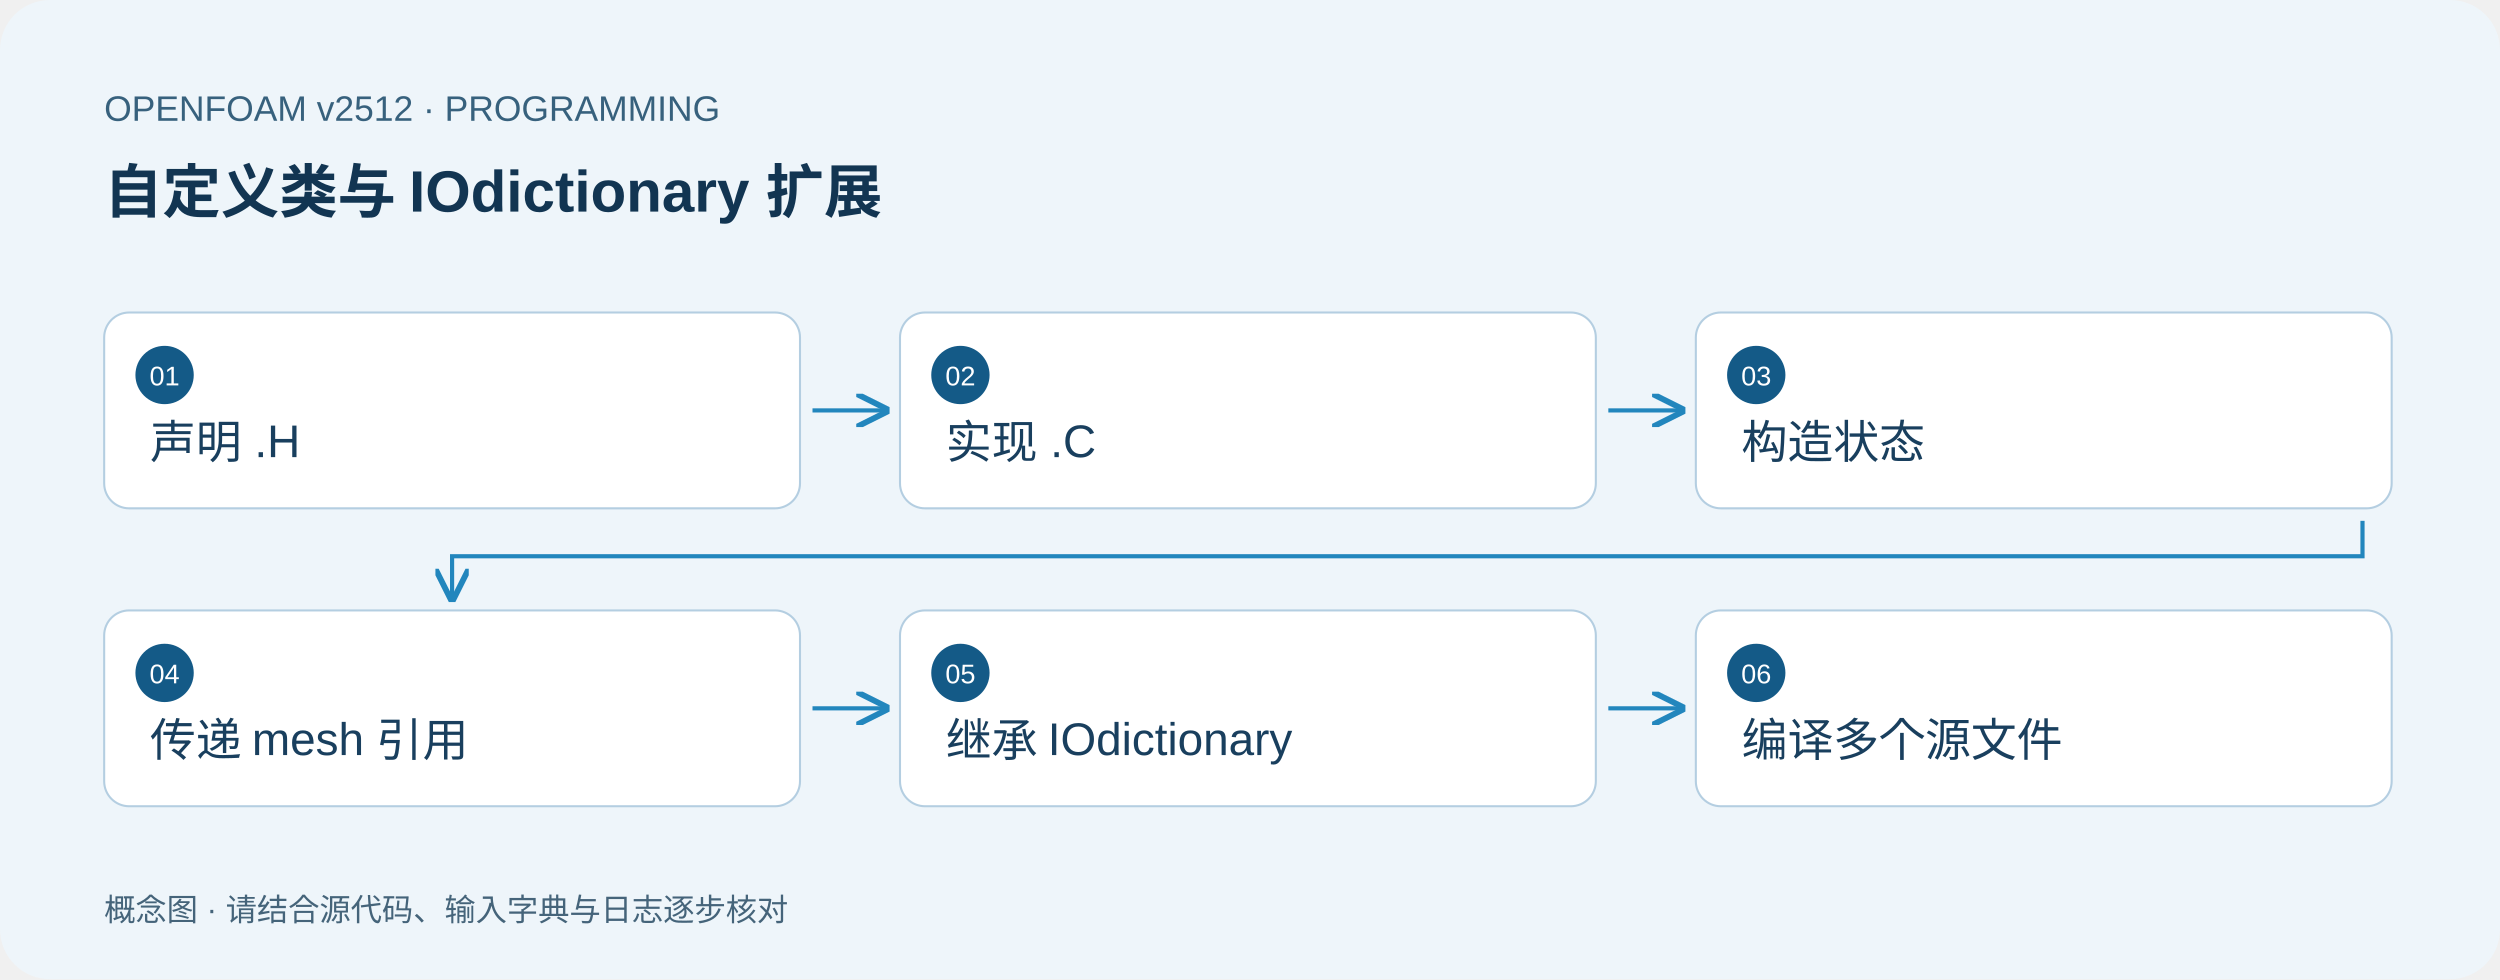
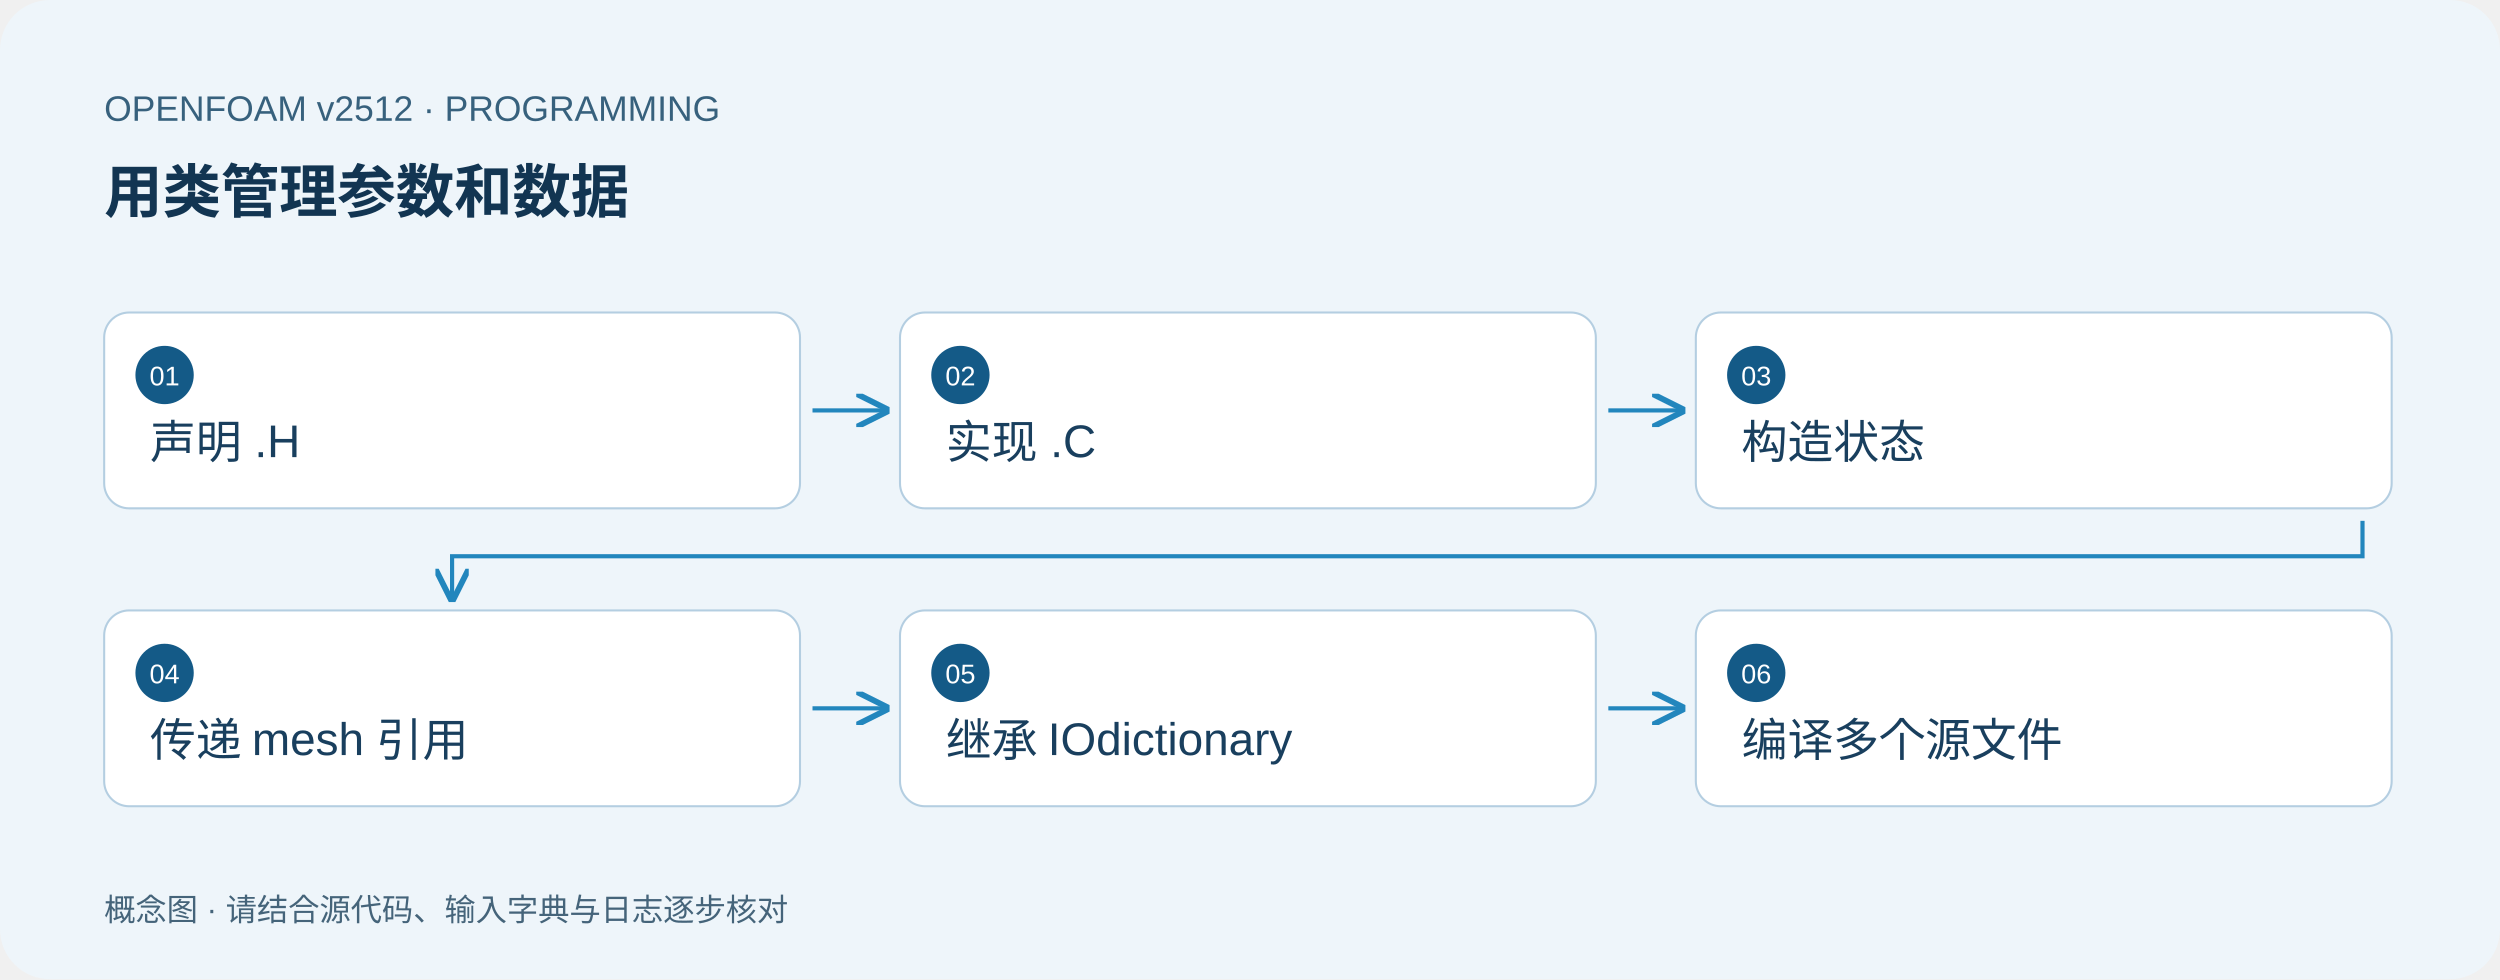
<svg xmlns="http://www.w3.org/2000/svg" width="1200" height="470" viewBox="0 0 1200 470" role="img" aria-labelledby="title desc">
  <defs>
    <marker id="a" markerWidth="8" markerHeight="8" refX="7" refY="4" orient="auto">
      <path d="M0,0 L8,4 L0,8" fill="none" stroke="#2286bd" stroke-width="1.4" />
    </marker>
  </defs>
  <rect width="1200" height="470" rx="24" fill="#eef5fa" />
  <text x="50" y="58" font-family="Arial,sans-serif" font-size="17" fill="#37617d">OPENFOAM v2512 · PROGRAMMING</text>
-   <text x="50" y="102" font-family="Arial,Microsoft YaHei,sans-serif" font-size="28" font-weight="700" fill="#123552">自定义类与 IOdictionary 扩展</text>
+   <text x="50" y="102" font-family="Arial,Microsoft YaHei,sans-serif" font-size="28" font-weight="700" fill="#123552">用类管理参数和数据</text>
  <rect x="50" y="150" width="334" height="94" rx="12" fill="white" stroke="#b4cee1" />
  <circle cx="79" cy="180" r="14" fill="#145a87" />
  <text x="79" y="185" text-anchor="middle" fill="white" font-size="13" font-family="Arial">01</text>
  <text x="72" y="220" font-family="Arial,Microsoft YaHei,sans-serif" font-size="22" fill="#193f5e">声明 .H</text>
  <path d="M390,197 H425" stroke="#2286bd" stroke-width="2" fill="none" marker-end="url(#a)" />
  <rect x="432" y="150" width="334" height="94" rx="12" fill="white" stroke="#b4cee1" />
  <circle cx="461" cy="180" r="14" fill="#145a87" />
  <text x="461" y="185" text-anchor="middle" fill="white" font-size="13" font-family="Arial">02</text>
  <text x="454" y="220" font-family="Arial,Microsoft YaHei,sans-serif" font-size="22" fill="#193f5e">实现 .C</text>
  <path d="M772,197 H807" stroke="#2286bd" stroke-width="2" fill="none" marker-end="url(#a)" />
  <rect x="814" y="150" width="334" height="94" rx="12" fill="white" stroke="#b4cee1" />
  <circle cx="843" cy="180" r="14" fill="#145a87" />
  <text x="843" y="185" text-anchor="middle" fill="white" font-size="13" font-family="Arial">03</text>
  <text x="836" y="220" font-family="Arial,Microsoft YaHei,sans-serif" font-size="22" fill="#193f5e">构造状态</text>
  <rect x="50" y="293" width="334" height="94" rx="12" fill="white" stroke="#b4cee1" />
  <circle cx="79" cy="323" r="14" fill="#145a87" />
  <text x="79" y="328" text-anchor="middle" fill="white" font-size="13" font-family="Arial">04</text>
  <text x="72" y="363" font-family="Arial,Microsoft YaHei,sans-serif" font-size="22" fill="#193f5e">传递 mesh 引用</text>
  <path d="M390,340 H425" stroke="#2286bd" stroke-width="2" fill="none" marker-end="url(#a)" />
  <rect x="432" y="293" width="334" height="94" rx="12" fill="white" stroke="#b4cee1" />
  <circle cx="461" cy="323" r="14" fill="#145a87" />
  <text x="461" y="328" text-anchor="middle" fill="white" font-size="13" font-family="Arial">05</text>
  <text x="454" y="363" font-family="Arial,Microsoft YaHei,sans-serif" font-size="22" fill="#193f5e">继承 IOdictionary</text>
  <path d="M772,340 H807" stroke="#2286bd" stroke-width="2" fill="none" marker-end="url(#a)" />
  <rect x="814" y="293" width="334" height="94" rx="12" fill="white" stroke="#b4cee1" />
  <circle cx="843" cy="323" r="14" fill="#145a87" />
  <text x="843" y="328" text-anchor="middle" fill="white" font-size="13" font-family="Arial">06</text>
  <text x="836" y="363" font-family="Arial,Microsoft YaHei,sans-serif" font-size="22" fill="#193f5e">编译多个源文件</text>
  <path d="M1134,250 V267 H217 V287" fill="none" stroke="#2286bd" stroke-width="2" marker-end="url(#a)" />
  <text x="50" y="442" font-family="Arial,Microsoft YaHei,sans-serif" font-size="15" fill="#45647a">概念图 · 请结合源代码、输入字典与日志逐步核对</text>
</svg>
